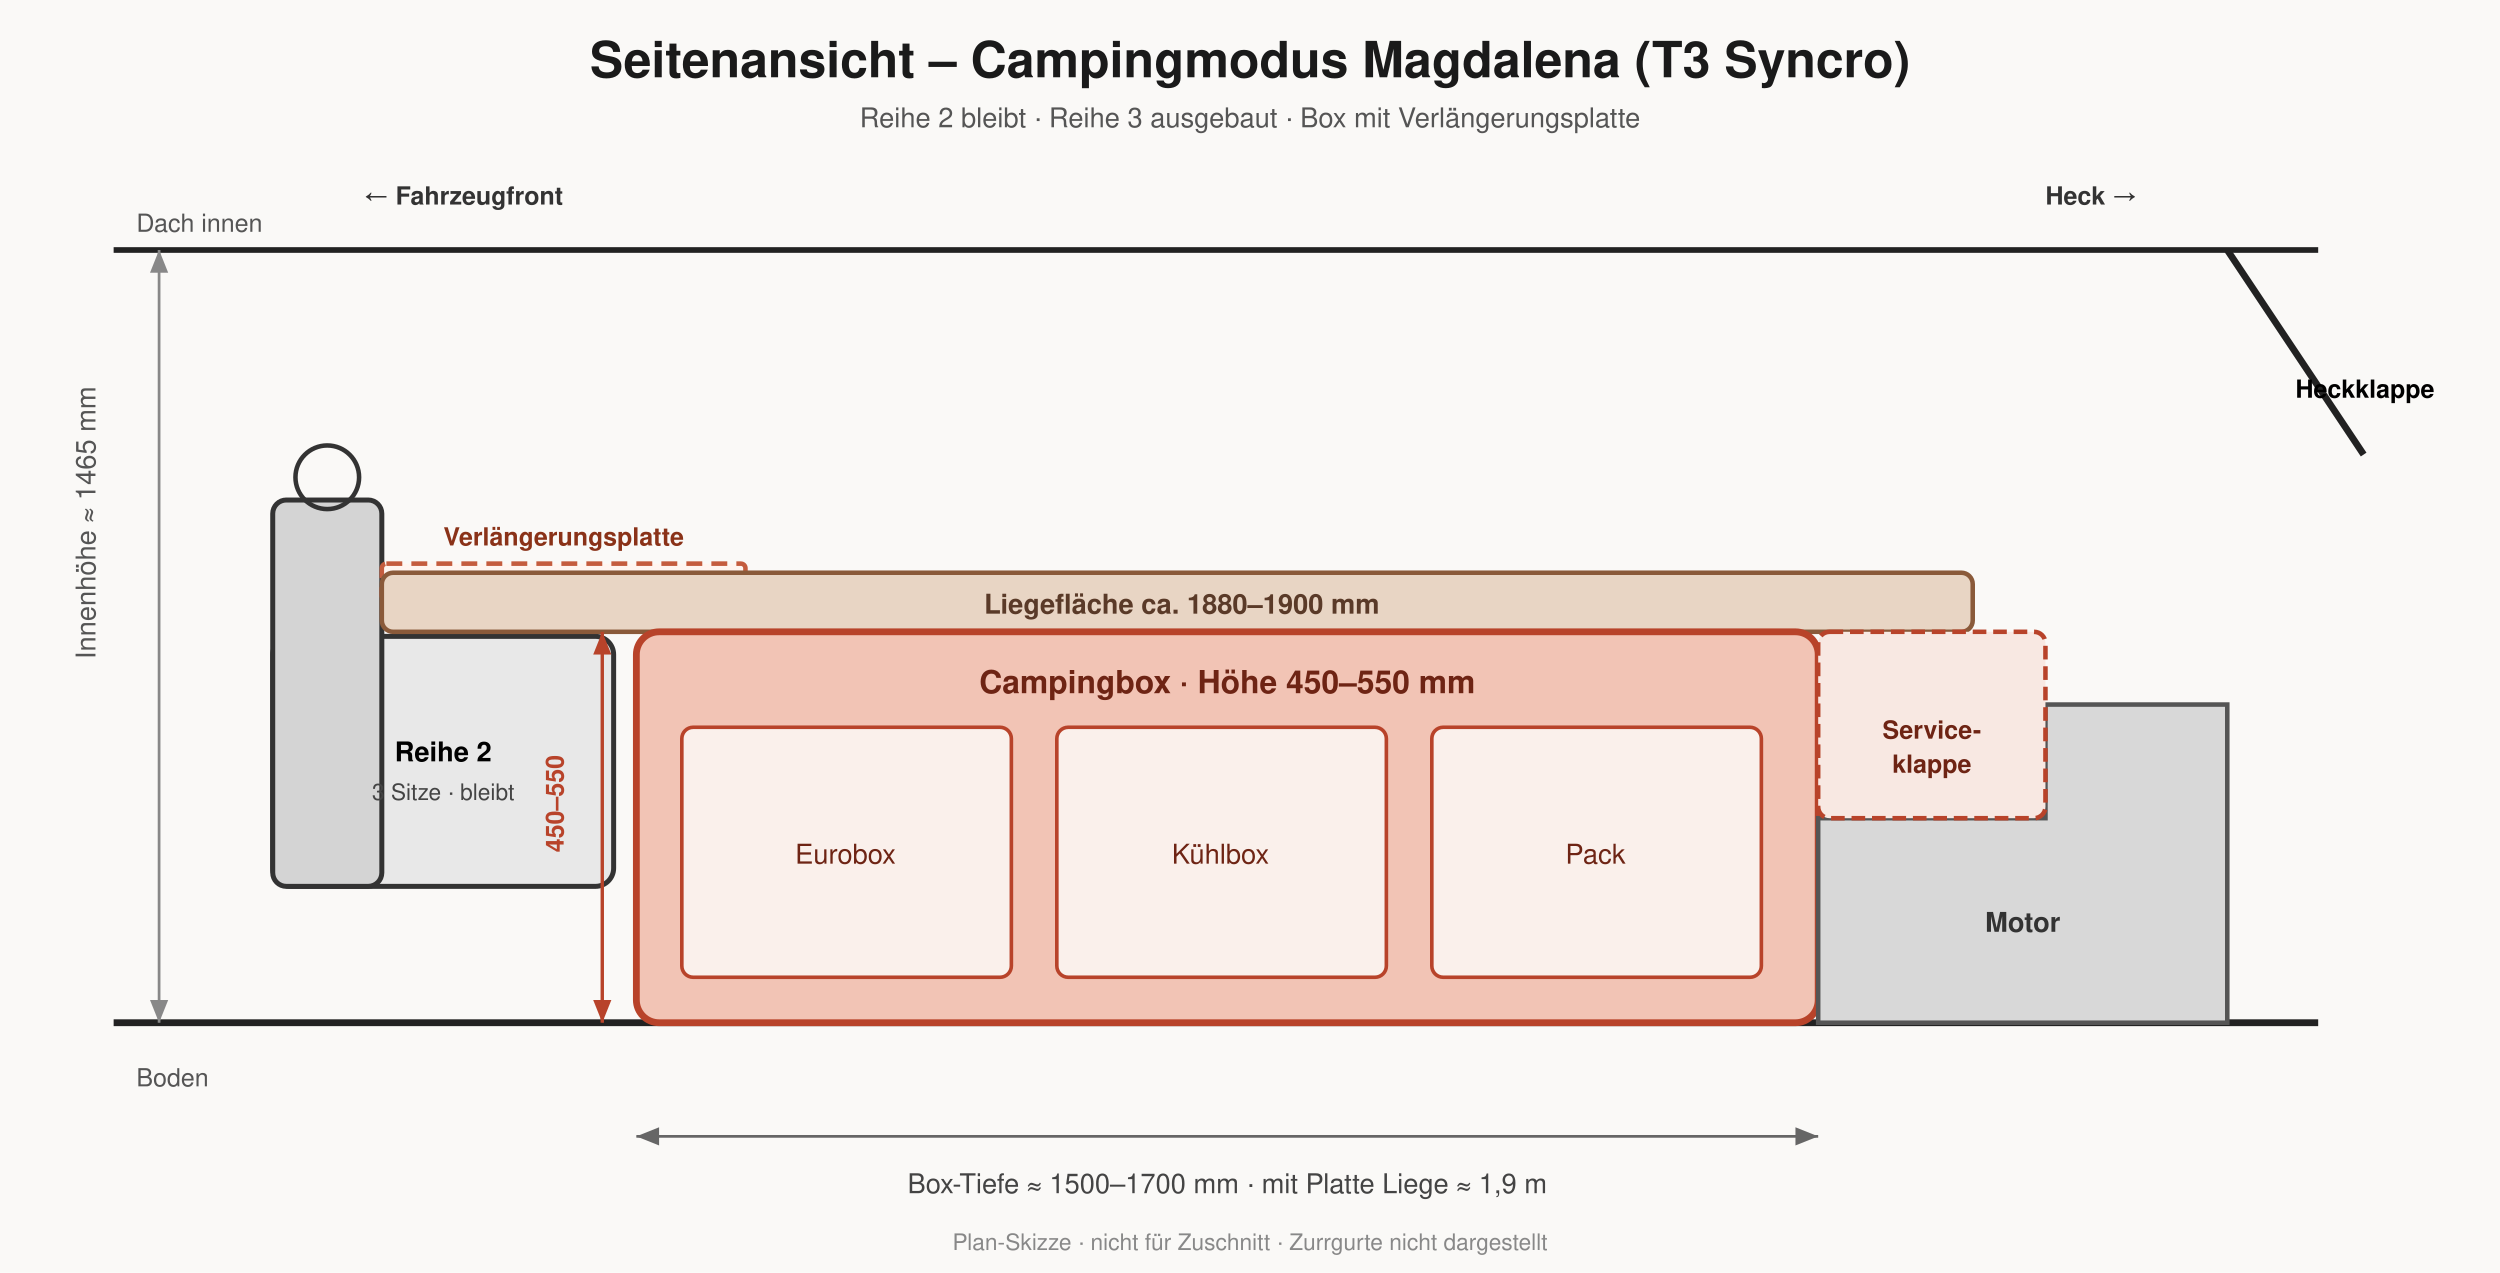
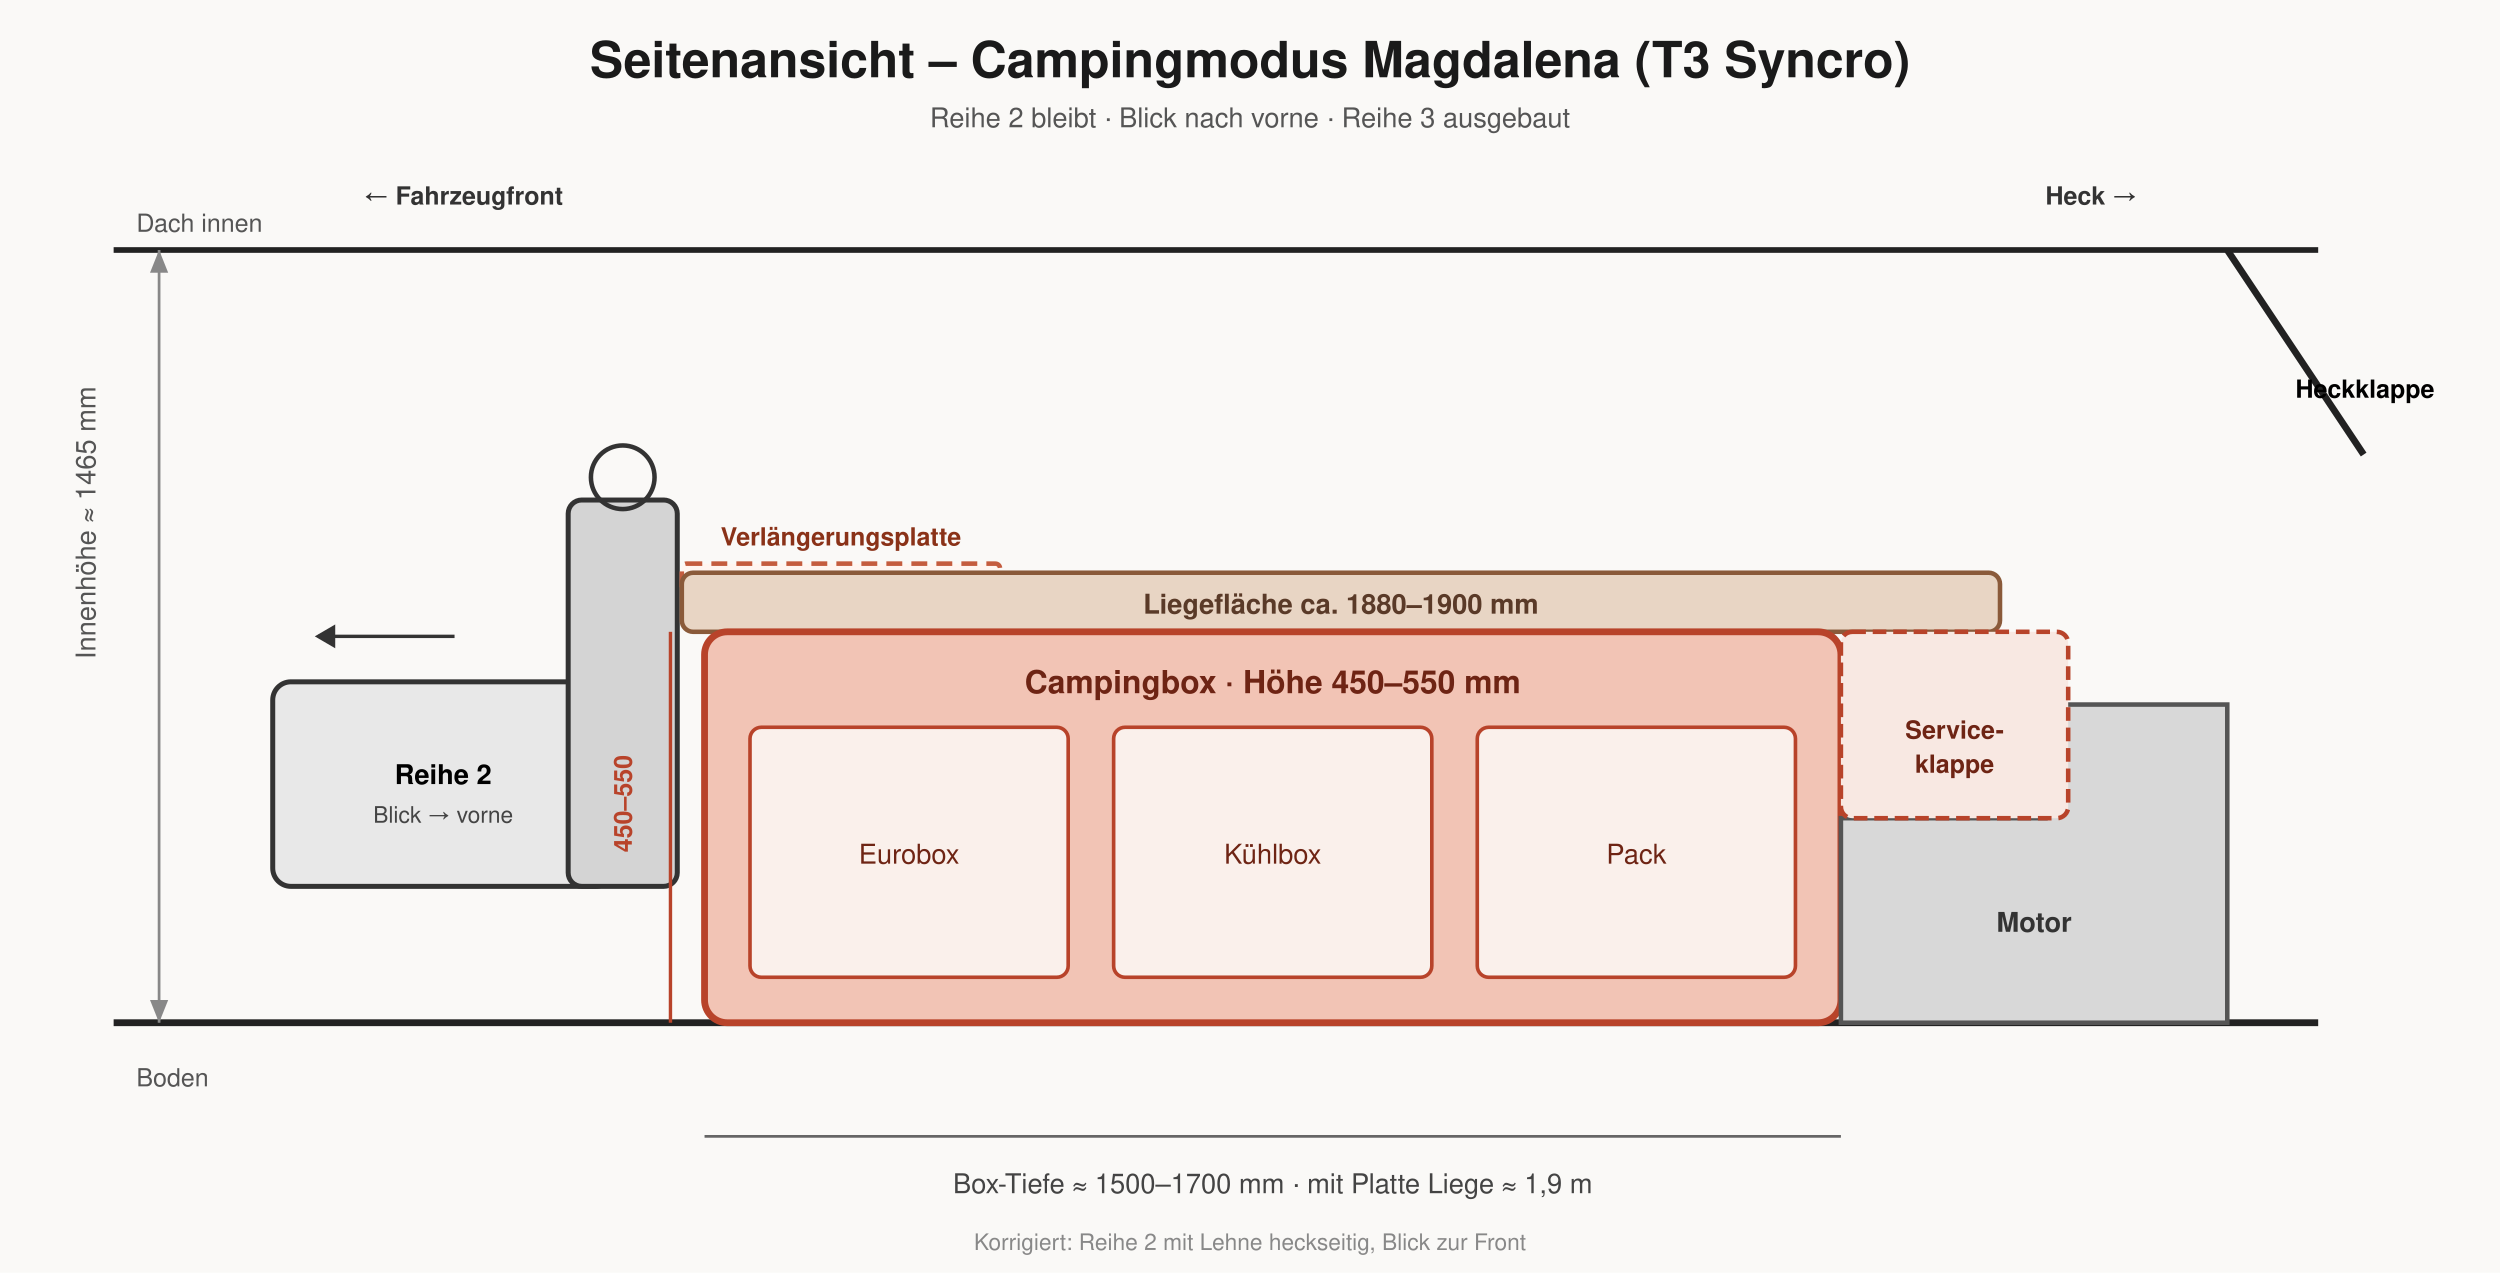
<svg xmlns="http://www.w3.org/2000/svg" viewBox="0 0 1100 560" font-family="Helvetica, Arial, sans-serif">
  <rect width="1100" height="560" fill="#faf9f7" />
  <text x="550" y="34" text-anchor="middle" font-size="22" font-weight="700" fill="#1a1a1a">Seitenansicht – Campingmodus Magdalena (T3 Syncro)</text>
-   <text x="550" y="56" text-anchor="middle" font-size="12" fill="#555">Reihe 2 bleibt · Reihe 3 ausgebaut · Box mit Verlängerungsplatte</text>
+   <text x="550" y="56" text-anchor="middle" font-size="12" fill="#555">Reihe 2 bleibt · Blick nach vorne · Reihe 3 ausgebaut</text>
  <line x1="50" y1="110" x2="1020" y2="110" stroke="#222" stroke-width="2.5" />
  <line x1="50" y1="450" x2="1020" y2="450" stroke="#222" stroke-width="3" />
  <text x="60" y="102" font-size="11" fill="#555">Dach innen</text>
  <text x="60" y="478" font-size="11" fill="#555">Boden</text>
  <line x1="70" y1="110" x2="70" y2="450" stroke="#888" stroke-width="1.2" />
  <polygon points="70,110 66,120 74,120" fill="#888" />
  <polygon points="70,450 66,440 74,440" fill="#888" />
  <text x="42" y="290" transform="rotate(-90 42 290)" font-size="12" fill="#555">Innenhöhe ≈ 1465 mm</text>
  <text x="160" y="90" font-size="11" font-weight="600" fill="#333">← Fahrzeugfront</text>
  <text x="900" y="90" font-size="11" font-weight="600" fill="#333">Heck →</text>
-   <rect x="120" y="280" width="150" height="110" rx="8" fill="#e8e8e8" stroke="#333" stroke-width="2.2" />
-   <rect x="120" y="220" width="48" height="170" rx="6" fill="#d4d4d4" stroke="#333" stroke-width="2.2" />
-   <circle cx="144" cy="210" r="14" fill="none" stroke="#333" stroke-width="2" />
-   <text x="195" y="335" text-anchor="middle" font-size="12" font-weight="700">Reihe 2</text>
-   <text x="195" y="352" text-anchor="middle" font-size="10" fill="#444">3 Sitze · bleibt</text>
-   <rect x="168" y="248" width="160" height="16" rx="2" fill="#fff5f0" stroke="#c45c3e" stroke-width="2" stroke-dasharray="7 4" />
-   <text x="248" y="240" text-anchor="middle" font-size="11" font-weight="600" fill="#8a3218">Verlängerungsplatte</text>
-   <rect x="168" y="252" width="700" height="26" rx="5" fill="#e8d5c4" stroke="#8a5a3a" stroke-width="2" />
-   <text x="520" y="270" text-anchor="middle" font-size="12" font-weight="700" fill="#5a3a28">Liegefläche ca. 1880–1900 mm</text>
-   <rect x="280" y="278" width="520" height="172" rx="10" fill="#f2c4b5" stroke="#b8432a" stroke-width="3" />
-   <text x="540" y="305" text-anchor="middle" font-size="14" font-weight="700" fill="#6e2414">Campingbox · Höhe 450–550 mm</text>
-   <rect x="300" y="320" width="145" height="110" rx="5" fill="#faf0eb" stroke="#b8432a" stroke-width="1.6" />
-   <text x="372" y="380" text-anchor="middle" font-size="12" fill="#6e2414">Eurobox</text>
-   <rect x="465" y="320" width="145" height="110" rx="5" fill="#faf0eb" stroke="#b8432a" stroke-width="1.6" />
-   <text x="537" y="380" text-anchor="middle" font-size="12" fill="#6e2414">Kühlbox</text>
-   <rect x="630" y="320" width="145" height="110" rx="5" fill="#faf0eb" stroke="#b8432a" stroke-width="1.6" />
-   <text x="702" y="380" text-anchor="middle" font-size="12" fill="#6e2414">Pack</text>
-   <line x1="265" y1="278" x2="265" y2="450" stroke="#b8432a" stroke-width="1.5" />
-   <polygon points="265,278 261,288 269,288" fill="#b8432a" />
-   <polygon points="265,450 261,440 269,440" fill="#b8432a" />
-   <text x="248" y="375" transform="rotate(-90 248 375)" font-size="11" fill="#b8432a" font-weight="600">450–550</text>
-   <path d="M800 450 L800 360 L900 360 L900 310 L980 310 L980 450 Z" fill="#d8d8d8" stroke="#555" stroke-width="2" />
-   <text x="890" y="410" text-anchor="middle" font-size="12" font-weight="700" fill="#333">Motor</text>
-   <rect x="800" y="278" width="100" height="82" rx="5" fill="#f8e8e2" stroke="#b8432a" stroke-width="2" stroke-dasharray="6 3" />
-   <text x="850" y="325" text-anchor="middle" font-size="11" font-weight="600" fill="#6e2414">Service-</text>
-   <text x="850" y="340" text-anchor="middle" font-size="11" font-weight="600" fill="#6e2414">klappe</text>
+   <rect x="120" y="300" width="150" height="90" rx="8" fill="#e8e8e8" stroke="#333" stroke-width="2.2" />
+   <rect x="250" y="220" width="48" height="170" rx="6" fill="#d4d4d4" stroke="#333" stroke-width="2.2" />
+   <circle cx="274" cy="210" r="14" fill="none" stroke="#333" stroke-width="2" />
+   <text x="195" y="345" text-anchor="middle" font-size="12" font-weight="700">Reihe 2</text>
+   <text x="195" y="362" text-anchor="middle" font-size="10" fill="#444">Blick → vorne</text>
+   <defs>
+     <marker id="arr" markerWidth="7" markerHeight="7" refX="5" refY="3.5" orient="auto">
+       <path d="M0,0 L6,3.5 L0,7 Z" fill="#333" />
+     </marker>
+   </defs>
+   <line x1="200" y1="280" x2="140" y2="280" stroke="#333" stroke-width="1.5" marker-end="url(#arr)" />
+   <rect x="300" y="248" width="140" height="16" rx="2" fill="#fff5f0" stroke="#c45c3e" stroke-width="2" stroke-dasharray="7 4" />
+   <text x="370" y="240" text-anchor="middle" font-size="11" font-weight="600" fill="#8a3218">Verlängerungsplatte</text>
+   <rect x="300" y="252" width="580" height="26" rx="5" fill="#e8d5c4" stroke="#8a5a3a" stroke-width="2" />
+   <text x="590" y="270" text-anchor="middle" font-size="12" font-weight="700" fill="#5a3a28">Liegefläche ca. 1880–1900 mm</text>
+   <rect x="310" y="278" width="500" height="172" rx="10" fill="#f2c4b5" stroke="#b8432a" stroke-width="3" />
+   <text x="560" y="305" text-anchor="middle" font-size="14" font-weight="700" fill="#6e2414">Campingbox · Höhe 450–550 mm</text>
+   <rect x="330" y="320" width="140" height="110" rx="5" fill="#faf0eb" stroke="#b8432a" stroke-width="1.6" />
+   <text x="400" y="380" text-anchor="middle" font-size="12" fill="#6e2414">Eurobox</text>
+   <rect x="490" y="320" width="140" height="110" rx="5" fill="#faf0eb" stroke="#b8432a" stroke-width="1.6" />
+   <text x="560" y="380" text-anchor="middle" font-size="12" fill="#6e2414">Kühlbox</text>
+   <rect x="650" y="320" width="140" height="110" rx="5" fill="#faf0eb" stroke="#b8432a" stroke-width="1.6" />
+   <text x="720" y="380" text-anchor="middle" font-size="12" fill="#6e2414">Pack</text>
+   <line x1="295" y1="278" x2="295" y2="450" stroke="#b8432a" stroke-width="1.5" />
+   <text x="278" y="375" transform="rotate(-90 278 375)" font-size="11" fill="#b8432a" font-weight="600">450–550</text>
+   <path d="M810 450 L810 360 L900 360 L900 310 L980 310 L980 450 Z" fill="#d8d8d8" stroke="#555" stroke-width="2" />
+   <text x="895" y="410" text-anchor="middle" font-size="12" font-weight="700" fill="#333">Motor</text>
+   <rect x="810" y="278" width="100" height="82" rx="5" fill="#f8e8e2" stroke="#b8432a" stroke-width="2" stroke-dasharray="6 3" />
+   <text x="860" y="325" text-anchor="middle" font-size="11" font-weight="600" fill="#6e2414">Service-</text>
+   <text x="860" y="340" text-anchor="middle" font-size="11" font-weight="600" fill="#6e2414">klappe</text>
  <path d="M980 110 L1040 200" stroke="#222" stroke-width="3" fill="none" />
  <text x="1010" y="175" font-size="11" font-weight="600">Heckklappe</text>
-   <line x1="280" y1="500" x2="800" y2="500" stroke="#666" stroke-width="1.2" />
-   <polygon points="280,500 290,496 290,504" fill="#666" />
-   <polygon points="800,500 790,496 790,504" fill="#666" />
-   <text x="540" y="525" text-anchor="middle" font-size="12" fill="#444">Box-Tiefe ≈ 1500–1700 mm  ·  mit Platte Liege ≈ 1,9 m</text>
-   <text x="550" y="550" text-anchor="middle" font-size="10" fill="#888">Plan-Skizze · nicht für Zuschnitt · Zurrgurte nicht dargestellt</text>
+   <line x1="310" y1="500" x2="810" y2="500" stroke="#666" stroke-width="1.2" />
+   <text x="560" y="525" text-anchor="middle" font-size="12" fill="#444">Box-Tiefe ≈ 1500–1700 mm  ·  mit Platte Liege ≈ 1,9 m</text>
+   <text x="550" y="550" text-anchor="middle" font-size="10" fill="#888">Korrigiert: Reihe 2 mit Lehne heckseitig, Blick zur Front</text>
</svg>
